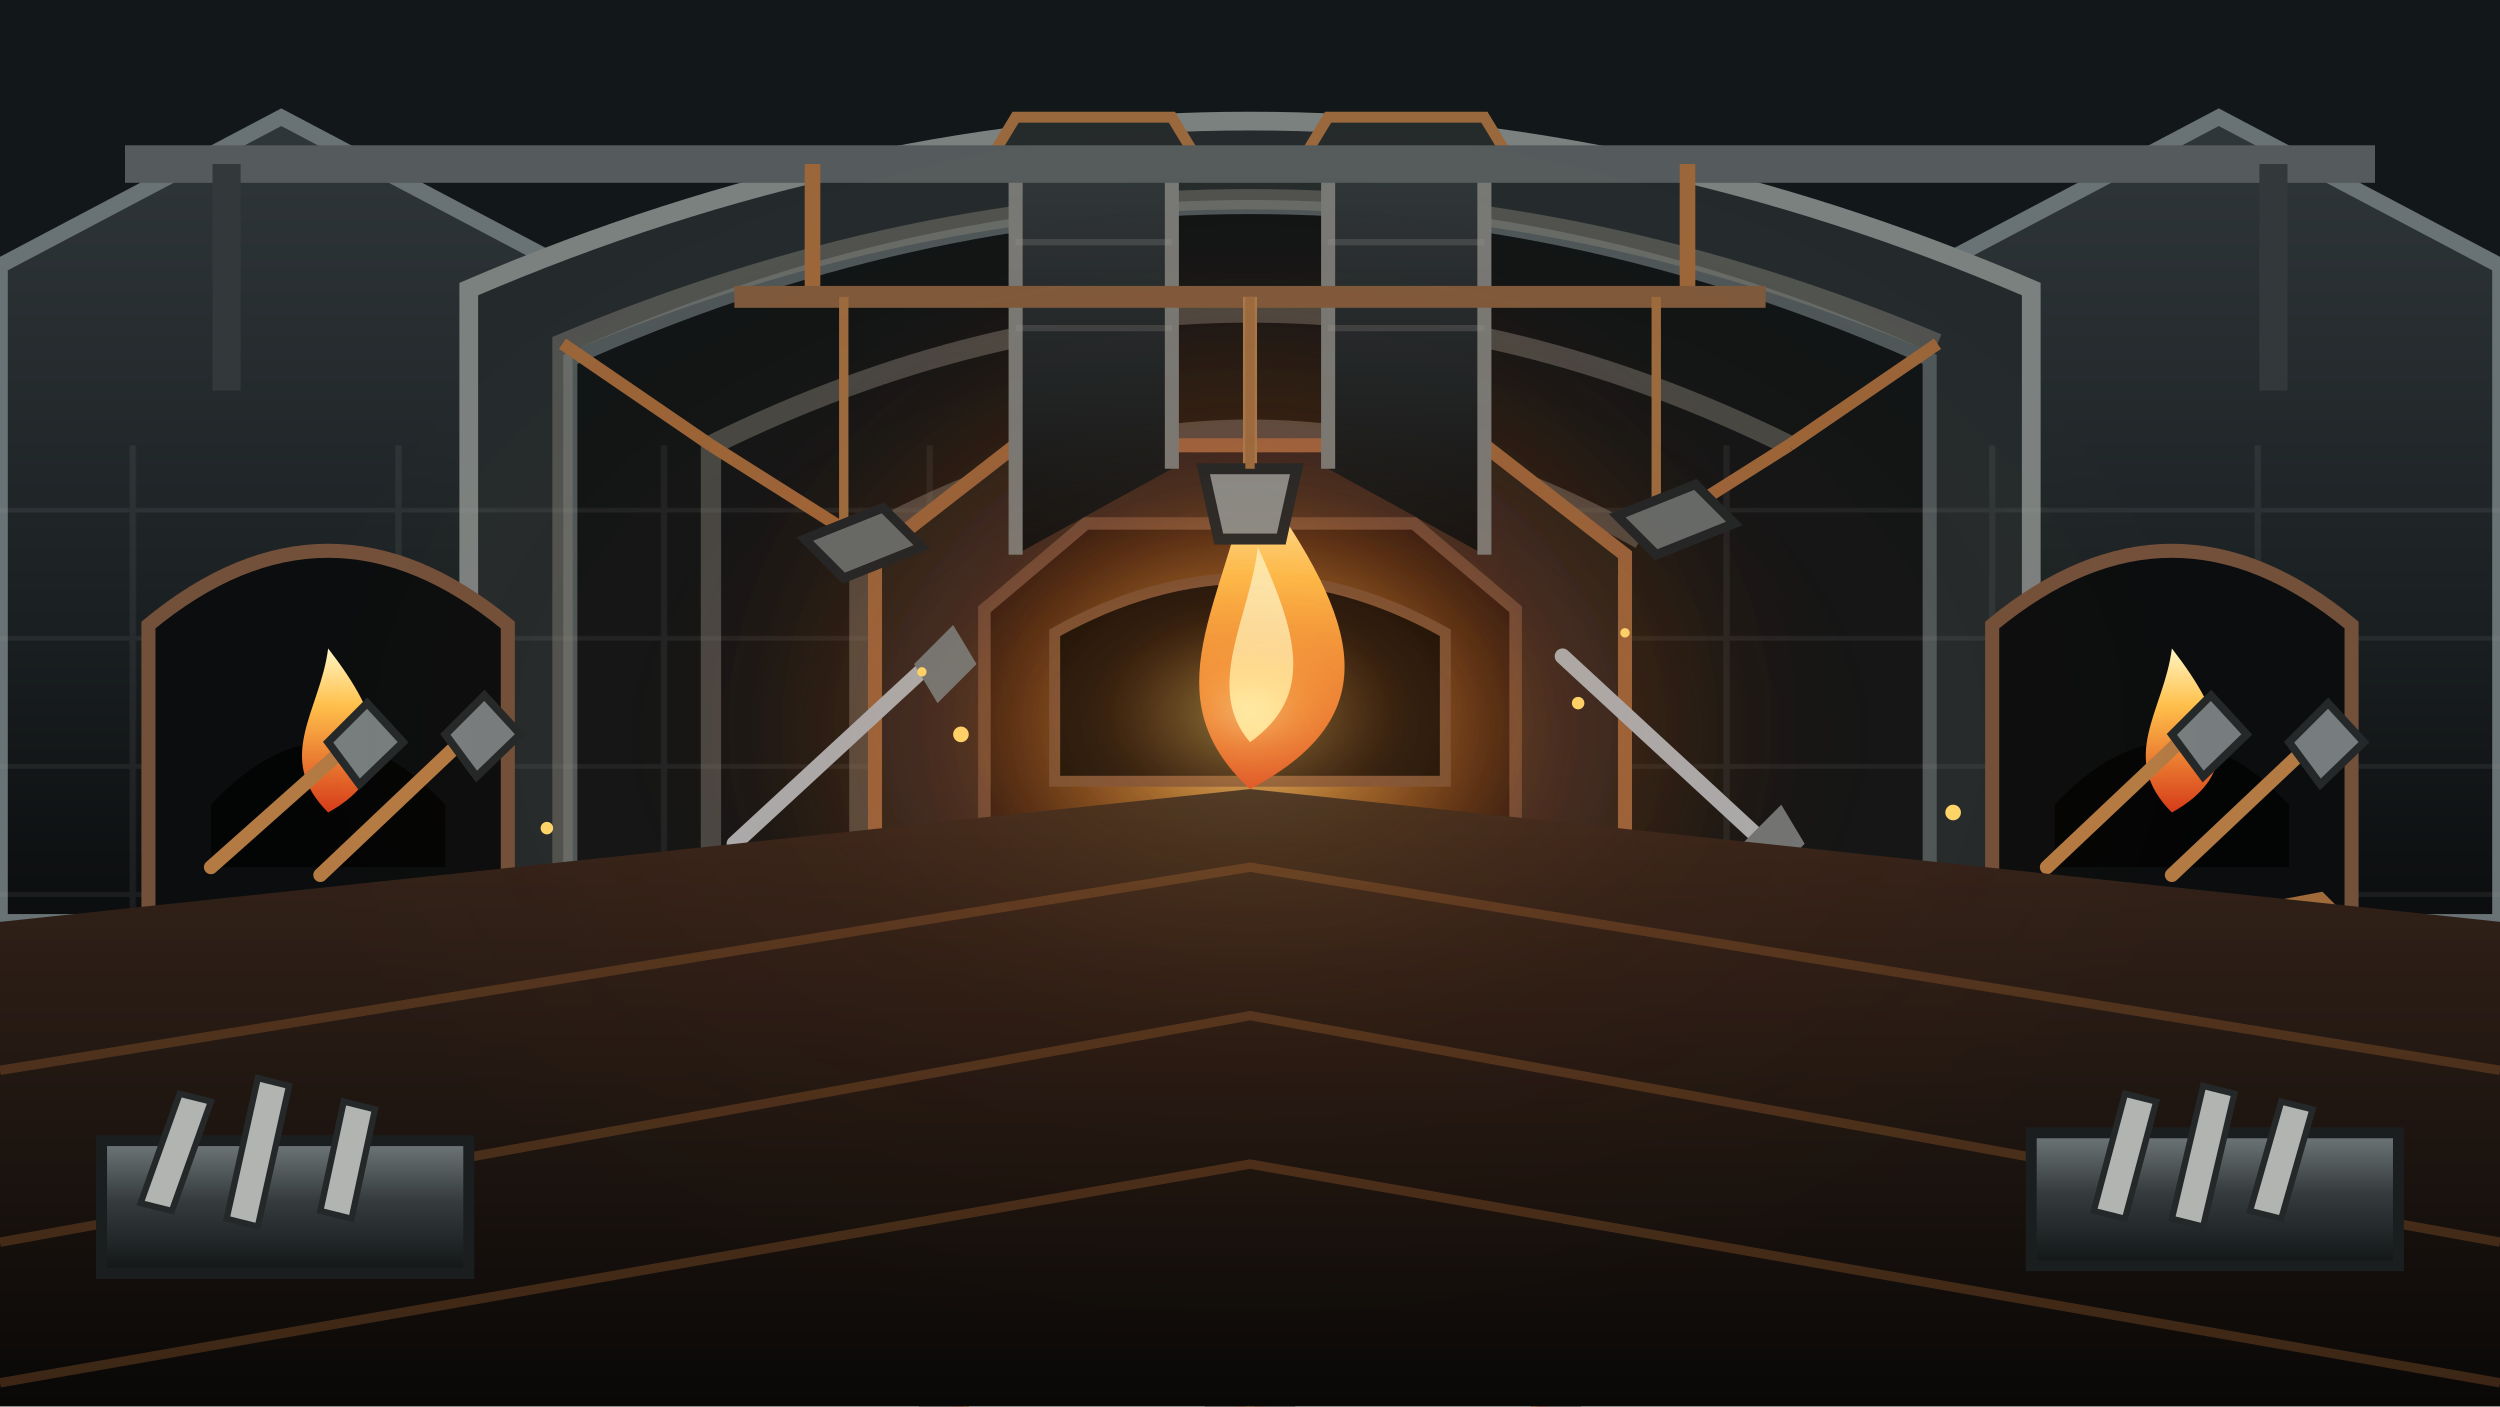
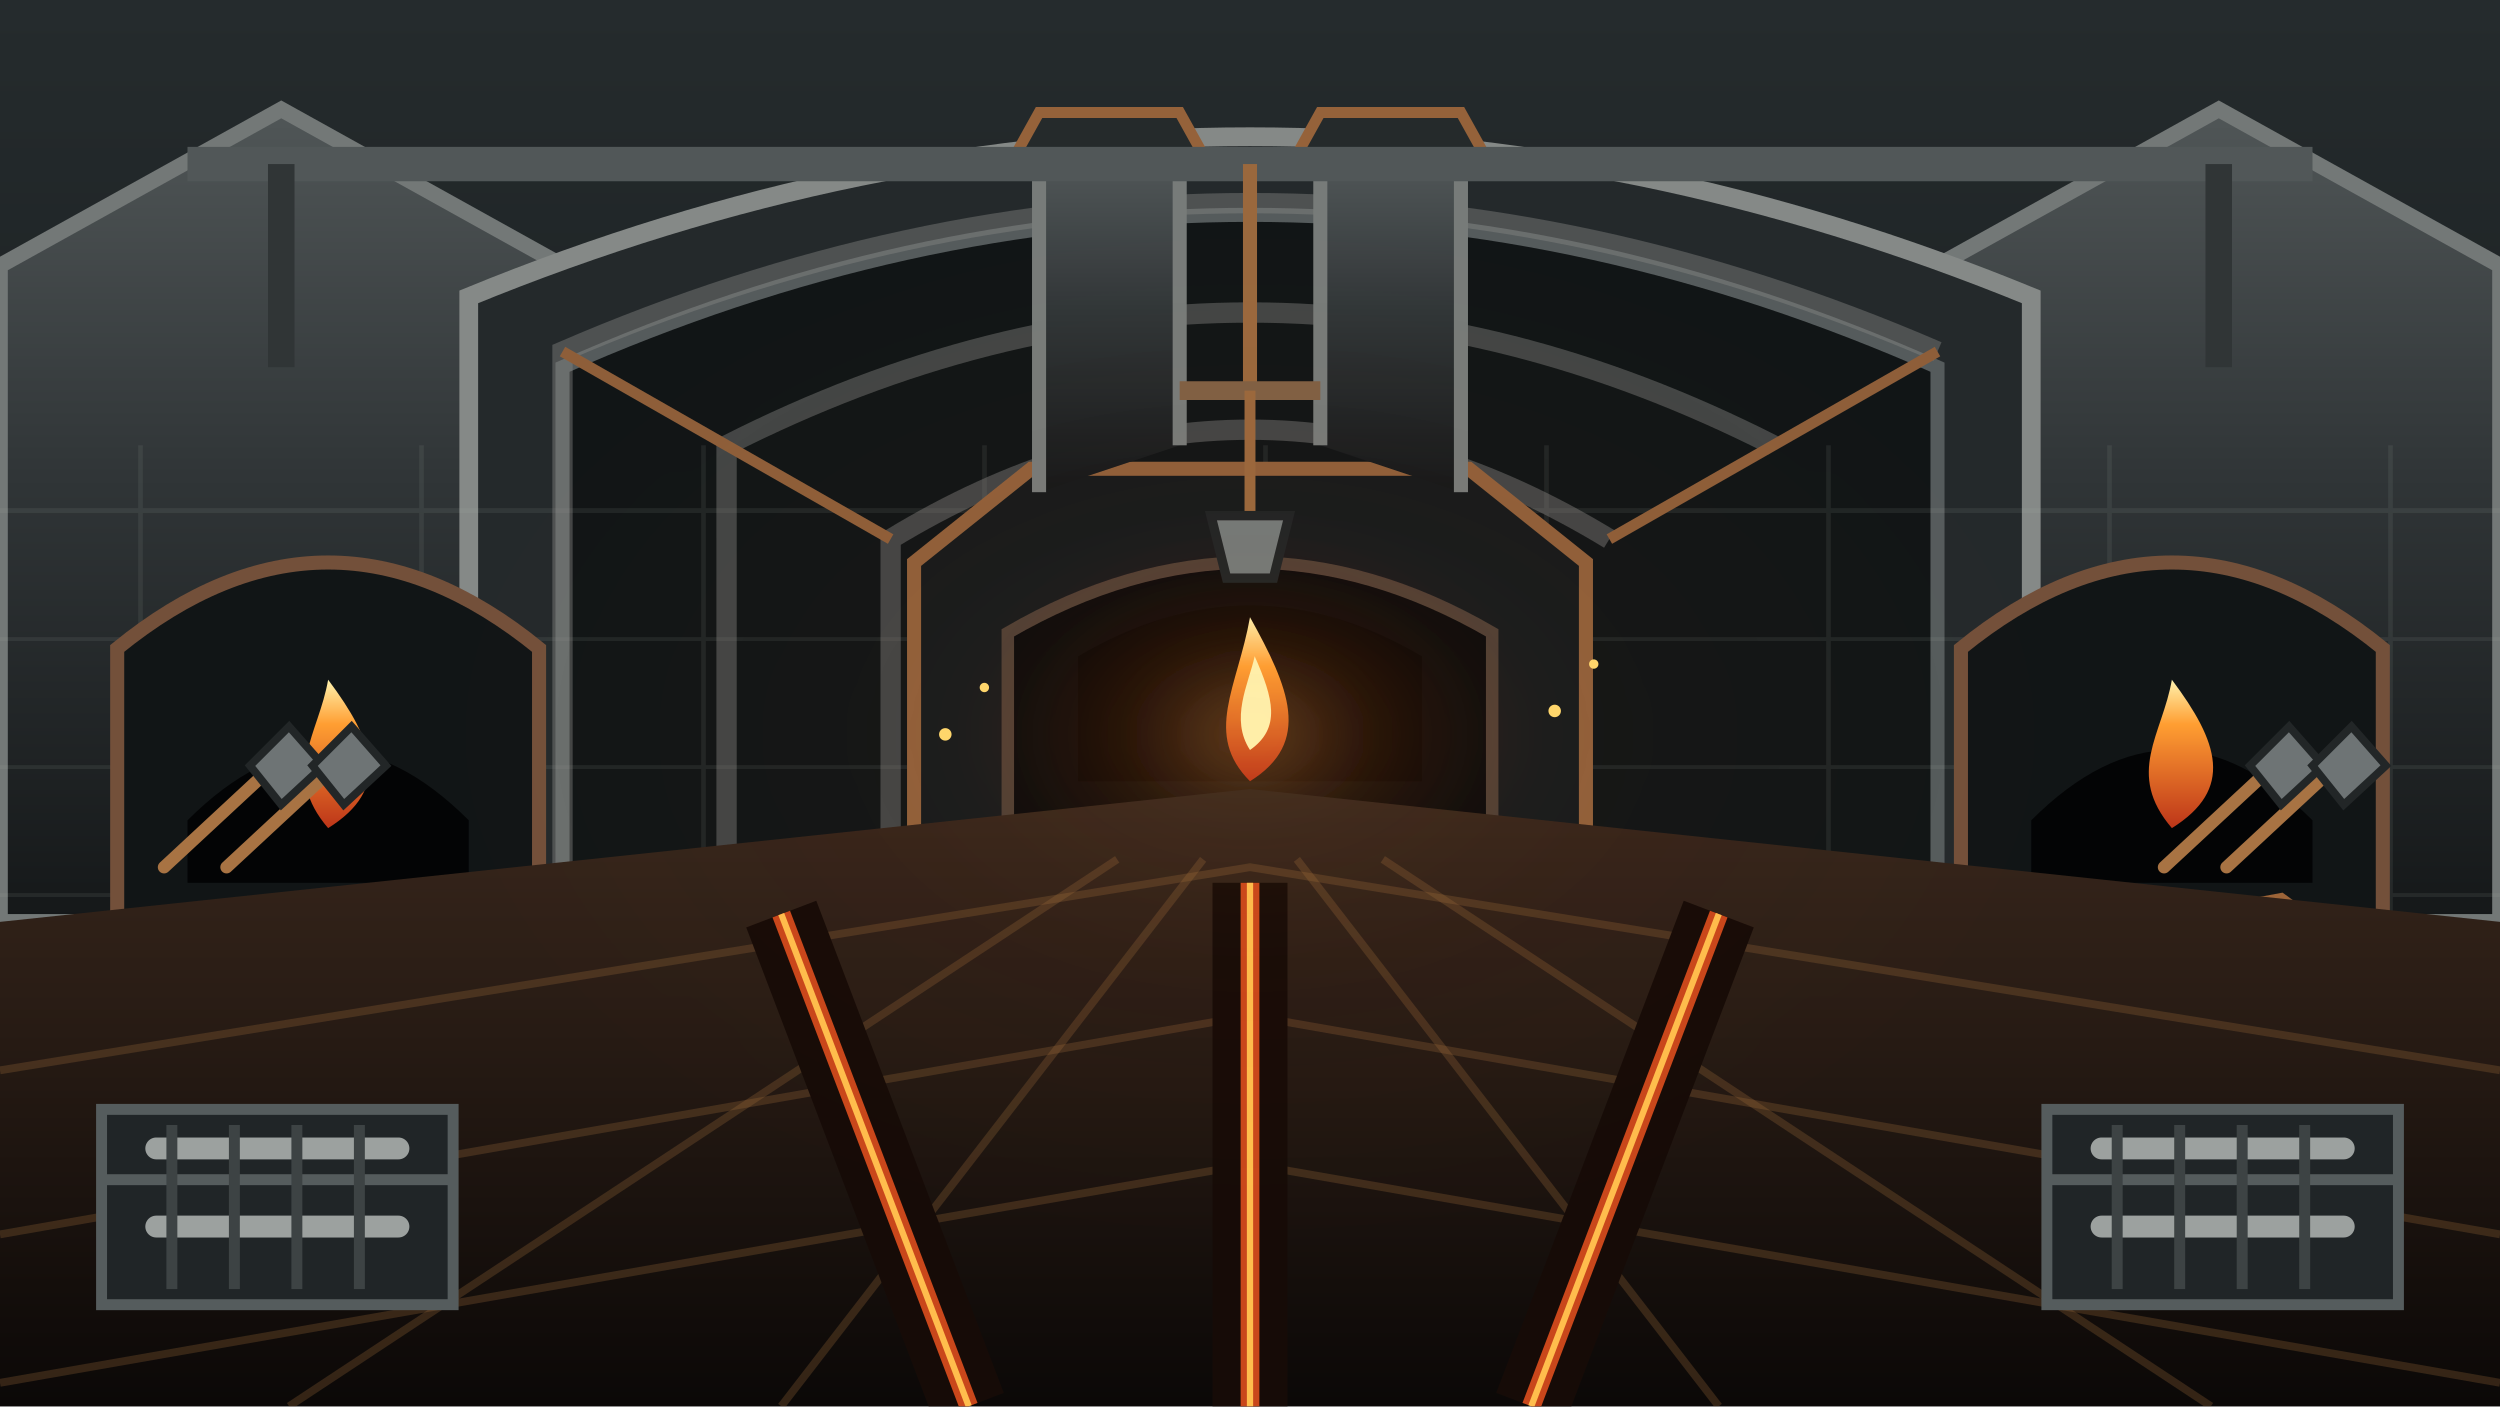
<svg xmlns="http://www.w3.org/2000/svg" viewBox="0 0 1600 900" preserveAspectRatio="xMidYMid slice">
  <defs>
+     <linearGradient id="wall" x2="0" y2="1">
+       <stop stop-color="#252b2d" />
+       <stop offset=".65" stop-color="#151a1b" />
+       <stop offset="1" stop-color="#090b0c" />
+     </linearGradient>
    <linearGradient id="stone" x2="0" y2="1">
-       <stop stop-color="#30373a" />
-       <stop offset=".55" stop-color="#1d2325" />
-       <stop offset="1" stop-color="#0b0d0e" />
+       <stop stop-color="#505657" />
+       <stop offset=".45" stop-color="#303537" />
+       <stop offset="1" stop-color="#151819" />
    </linearGradient>
    <linearGradient id="floor" x2="0" y2="1">
-       <stop stop-color="#38251b" />
-       <stop offset="1" stop-color="#090807" />
+       <stop stop-color="#39271c" />
+       <stop offset="1" stop-color="#0b0807" />
+     </linearGradient>
+     <linearGradient id="wood" x2="0" y2="1">
+       <stop stop-color="#704222" />
+       <stop offset=".55" stop-color="#3b2114" />
+       <stop offset="1" stop-color="#160b07" />
    </linearGradient>
    <linearGradient id="iron" x2="0" y2="1">
-       <stop stop-color="#70787a" />
-       <stop offset=".45" stop-color="#363c3e" />
-       <stop offset="1" stop-color="#111516" />
+       <stop stop-color="#737a7b" />
+       <stop offset=".5" stop-color="#3c4244" />
+       <stop offset="1" stop-color="#171b1c" />
    </linearGradient>
-     <linearGradient id="wood" x2="0" y2="1">
-       <stop stop-color="#8b542d" />
-       <stop offset=".55" stop-color="#4a2a18" />
-       <stop offset="1" stop-color="#1a0d08" />
+     <linearGradient id="ember" x2="0" y2="1">
+       <stop stop-color="#fff2ad" />
+       <stop offset=".3" stop-color="#ff9e32" />
+       <stop offset="1" stop-color="#bd3519" />
    </linearGradient>
-     <radialGradient id="forgeGlow">
-       <stop stop-color="#fff2ad" stop-opacity=".95" />
-       <stop offset=".16" stop-color="#ffb23f" stop-opacity=".65" />
-       <stop offset=".5" stop-color="#e65a21" stop-opacity=".2" />
-       <stop offset="1" stop-color="#e65a21" stop-opacity="0" />
+     <radialGradient id="warm">
+       <stop stop-color="#ffae3c" stop-opacity=".42" />
+       <stop offset=".45" stop-color="#d84d20" stop-opacity=".12" />
+       <stop offset="1" stop-color="#d84d20" stop-opacity="0" />
    </radialGradient>
-     <linearGradient id="fire" x2="0" y2="1">
-       <stop stop-color="#fff7c5" />
-       <stop offset=".35" stop-color="#ffc04a" />
-       <stop offset="1" stop-color="#d63b19" />
-     </linearGradient>
    <filter id="blur">
-       <feGaussianBlur stdDeviation="24" />
+       <feGaussianBlur stdDeviation="22" />
    </filter>
    <filter id="soft">
-       <feGaussianBlur stdDeviation="7" />
+       <feGaussianBlur stdDeviation="6" />
    </filter>
-     <pattern id="brick" width="170" height="82" patternUnits="userSpaceOnUse">
-       <path d="M0 81H170M85 0V81" stroke="#a0a7a8" stroke-opacity=".1" stroke-width="4" />
+     <pattern id="blocks" width="180" height="82" patternUnits="userSpaceOnUse">
+       <path d="M0 81H180M90 0V81" stroke="#b1b5b2" stroke-opacity=".1" stroke-width="3" />
    </pattern>
  </defs>
-   <rect width="1600" height="900" fill="#121719" />
-   <path d="M0 590V170L180 75L360 170V590Z" fill="url(#stone)" stroke="#697274" stroke-width="10" />
-   <path d="M1240 590V170L1420 75L1600 170V590Z" fill="url(#stone)" stroke="#697274" stroke-width="10" />
-   <path d="M300 590V185Q800 -30 1300 185V590Z" fill="#242a2c" stroke="#7b817f" stroke-width="12" />
-   <path d="M365 590V230Q800 35 1235 230V590" fill="#101415" stroke="#4e5658" stroke-width="9" />
-   <path d="M0 285H1600V590H0Z" fill="url(#brick)" />
-   <path d="M360 590V220Q800 35 1240 220M455 590V285Q800 115 1145 285M550 590V345Q800 205 1050 345" fill="none" stroke="#85837a" stroke-opacity=".45" stroke-width="13" />
-   <path d="M360 220L455 285M1240 220L1145 285M455 285L550 345M1145 285L1050 345" stroke="#9a6438" stroke-width="8" />
-   <path d="M560 590V355L650 285H950L1040 355V590Z" fill="#171b1c" stroke="#8e6240" stroke-width="9" />
-   <path d="M630 590V390L695 335H905L970 390V590Z" fill="#07090a" stroke="#4e4138" stroke-width="8" />
-   <ellipse cx="800" cy="465" rx="350" ry="300" fill="url(#forgeGlow)" filter="url(#blur)" />
-   <path d="M650 355V105H750V300M850 300V105H950V355" fill="url(#stone)" stroke="#777875" stroke-width="9" />
-   <path d="M630 108H770L750 75H650Z M830 108H970L950 75H850Z" fill="#252a2b" stroke="#9a683d" stroke-width="7" />
-   <g stroke="#9a9d99" stroke-opacity=".22" stroke-width="4">
-     <path d="M650 155H750M650 210H750M850 155H950M850 210H950" />
+   <rect width="1600" height="900" fill="url(#wall)" />
+   <path d="M0 590V170L180 70L360 170V590Z" fill="url(#stone)" stroke="#737877" stroke-width="10" />
+   <path d="M1240 590V170L1420 70L1600 170V590Z" fill="url(#stone)" stroke="#737877" stroke-width="10" />
+   <path d="M300 590V190Q800 -15 1300 190V590Z" fill="#24292b" stroke="#858987" stroke-width="12" />
+   <path d="M360 590V235Q800 40 1240 235V590" fill="#111516" stroke="#555b5c" stroke-width="9" />
+   <path d="M0 285H1600V590H0Z" fill="url(#blocks)" />
+   <path d="M360 590V225Q800 35 1240 225M465 590V285Q800 115 1135 285M570 590V345Q800 205 1030 345" fill="none" stroke="#888985" stroke-opacity=".42" stroke-width="13" />
+   <path d="M360 225L465 285M1240 225L1135 285M465 285L570 345M1135 285L1030 345" stroke="#8e5e39" stroke-width="7" />
+   <path d="M585 590V360L660 300H940L1015 360V590Z" fill="#171b1c" stroke="#90603a" stroke-width="9" />
+   <path d="M645 590V405Q800 315 955 405V590Z" fill="#080a0b" stroke="#4e4035" stroke-width="8" />
+   <path d="M690 500V420Q800 355 910 420V500Z" fill="#030405" />
+   <ellipse cx="800" cy="470" rx="170" ry="120" fill="url(#warm)" filter="url(#blur)" />
+   <path d="M800 500C770 470 792 440 800 395C825 440 840 475 800 500Z" fill="url(#ember)" />
+   <path d="M800 480C787 460 799 438 803 420C815 447 820 466 800 480Z" fill="#fff3b0" />
+   <path d="M665 315V105H755V285M845 285V105H935V315" fill="url(#stone)" stroke="#777b79" stroke-width="9" />
+   <path d="M645 108H775L755 72H665ZM825 108H955L935 72H845Z" fill="#252a2b" stroke="#95623a" stroke-width="7" />
+   <path d="M75 590V415Q210 305 345 415V590Z" fill="#111516" stroke="#73503a" stroke-width="9" />
+   <path d="M120 525Q210 435 300 525V565H120Z" fill="#030405" />
+   <path d="M210 530C180 495 204 470 210 435C240 475 250 505 210 530Z" fill="url(#ember)" />
+   <path d="M1255 590V415Q1390 305 1525 415V590Z" fill="#111516" stroke="#73503a" stroke-width="9" />
+   <path d="M1300 525Q1390 435 1480 525V565H1300Z" fill="#030405" />
+   <path d="M1390 530C1360 495 1384 470 1390 435C1420 475 1430 505 1390 530Z" fill="url(#ember)" />
+   <path d="M120 105H1480" stroke="#515758" stroke-width="22" />
+   <path d="M180 105V235M1420 105V235" stroke="#303536" stroke-width="17" />
+   <path d="M800 105V250" stroke="#9a683d" stroke-width="9" />
+   <path d="M755 250H845" stroke="#806044" stroke-width="12" />
+   <path d="M800 250V330" stroke="#9a683d" stroke-width="7" />
+   <path d="M775 330H825L815 370H785Z" fill="#737978" stroke="#202425" stroke-width="6" />
+   <path d="M85 610L300 575L355 615L135 650Z" fill="url(#wood)" stroke="#9c6438" stroke-width="7" />
+   <path d="M125 648L112 820M320 620L340 780" stroke="#321b11" stroke-width="28" />
+   <path d="M1245 615L1460 575L1515 615L1295 650Z" fill="url(#wood)" stroke="#9c6438" stroke-width="7" />
+   <path d="M1285 648L1272 820M1480 620L1500 780" stroke="#321b11" stroke-width="28" />
+   <g fill="url(#iron)" stroke="#171b1c" stroke-width="7">
+     <path d="M145 610L215 585L285 610L260 635H170L182 660H252L235 705H175L145 660Z" />
+     <path d="M1315 610L1385 585L1455 610L1430 635H1340L1352 660H1422L1405 705H1345L1315 660Z" />
  </g>
-   <path d="M675 500V405Q800 335 925 405V500Z" fill="#030404" stroke="#6d4a34" stroke-width="7" />
-   <path d="M800 505C735 445 785 385 800 300C865 390 895 455 800 505Z" fill="url(#fire)" />
-   <path d="M800 475C770 440 800 395 805 350C830 405 842 445 800 475Z" fill="#fff6bd" />
-   <ellipse cx="800" cy="455" rx="190" ry="130" fill="url(#forgeGlow)" opacity=".55" filter="url(#soft)" />
-   <path d="M95 590V400Q210 305 325 400V590Z" fill="#0b0d0e" stroke="#73503a" stroke-width="9" />
-   <path d="M135 515Q210 435 285 515V555H135Z" fill="#030404" />
-   <path d="M210 520C175 485 205 455 210 415C245 460 255 495 210 520Z" fill="url(#fire)" />
-   <path d="M1275 590V400Q1390 305 1505 400V590Z" fill="#0b0d0e" stroke="#73503a" stroke-width="9" />
-   <path d="M1315 515Q1390 435 1465 515V555H1315Z" fill="#030404" />
-   <path d="M1390 520C1355 485 1385 455 1390 415C1425 460 1435 495 1390 520Z" fill="url(#fire)" />
-   <path d="M80 105H1520" stroke="#555b5c" stroke-width="24" />
-   <path d="M145 105V250M1455 105V250" stroke="#33393a" stroke-width="18" />
-   <path d="M520 105V190M1080 105V190" stroke="#9b6639" stroke-width="10" />
-   <path d="M470 190H1130" stroke="#7e593b" stroke-width="14" />
-   <path d="M800 190V300" stroke="#a5784b" stroke-width="9" />
-   <path d="M770 300H830L820 345H780Z" fill="#858a89" stroke="#202426" stroke-width="7" />
-   <g stroke="#9a6a3e" stroke-width="6">
-     <path d="M540 190V345M1060 190V330M800 190V300" />
+   <g stroke="#a87343" stroke-width="8" stroke-linecap="round">
+     <path d="M105 555L175 490M145 555L215 490M1385 555L1455 490M1425 555L1495 490" />
  </g>
-   <g fill="#636968" stroke="#202426" stroke-width="6">
-     <path d="M515 345L565 325L590 350L540 370Z" />
-     <path d="M1035 330L1085 310L1110 335L1060 355Z" />
+   <g fill="#6e7475" stroke="#222627" stroke-width="5">
+     <path d="M160 490L185 465L207 490L180 515Z" />
+     <path d="M200 490L225 465L247 490L220 515Z" />
+     <path d="M1440 490L1465 465L1487 490L1460 515Z" />
+     <path d="M1480 490L1505 465L1527 490L1500 515Z" />
  </g>
-   <g>
-     <path d="M65 625L330 575L380 625L105 680Z" fill="url(#wood)" stroke="#a16a3b" stroke-width="8" />
-     <path d="M105 675L90 850M350 625L370 800" stroke="#3b2113" stroke-width="30" />
-     <path d="M1220 625L1485 575L1535 625L1260 680Z" fill="url(#wood)" stroke="#a16a3b" stroke-width="8" />
-     <path d="M1260 675L1245 850M1505 625L1525 800" stroke="#3b2113" stroke-width="30" />
+   <path d="M0 590L800 505L1600 590V900H0Z" fill="url(#floor)" />
+   <g stroke="#a06b3b" stroke-opacity=".28" stroke-width="5" fill="none">
+     <path d="M0 685L800 555L1600 685M0 790L800 650L1600 790M0 885L800 745L1600 885" />
+     <path d="M185 900L715 550M500 900L770 550M1100 900L830 550M1415 900L885 550" />
  </g>
-   <g fill="url(#iron)" stroke="#171b1c" stroke-width="7">
-     <path d="M145 610L220 578L295 605L270 632H175L190 660H260L240 715H170L145 660Z" />
-     <path d="M1305 610L1380 578L1455 605L1430 632H1335L1350 660H1420L1400 715H1330L1305 660Z" />
-     <path d="M450 625L510 598L570 623L552 647H468L480 675H540L525 720H465L450 675Z" />
-     <path d="M1030 625L1090 598L1150 623L1132 647H1048L1060 675H1120L1105 720H1045L1030 675Z" />
+   <path d="M800 565V900M500 585L620 900M1100 585L980 900" stroke="#160b07" stroke-width="48" />
+   <path d="M800 565V900M500 585L620 900M1100 585L980 900" stroke="#c9471b" stroke-width="12" />
+   <path d="M800 565V900M500 585L620 900M1100 585L980 900" stroke="#ffbd4d" stroke-width="4" />
+   <g fill="#202527" stroke="#555c5d" stroke-width="7">
+     <path d="M65 710H290V835H65Z" />
+     <path d="M1310 710H1535V835H1310Z" />
+     <path d="M65 755H290M1310 755H1535" />
  </g>
-   <g stroke-linecap="round">
-     <g stroke="#b47a43" stroke-width="9">
-       <path d="M135 555L225 475M205 560L300 470M1310 555L1400 470M1390 560L1480 475" />
-     </g>
-     <g fill="#777d7e" stroke="#242829" stroke-width="5">
-       <path d="M210 475L235 450L258 475L230 502Z" />
-       <path d="M285 470L310 445L333 470L305 497Z" />
-       <path d="M1390 470L1415 445L1438 470L1410 497Z" />
-       <path d="M1465 475L1490 450L1513 475L1485 502Z" />
-     </g>
-     <path d="M470 540L600 420M1000 420L1130 540" stroke="#a9abad" stroke-width="10" />
-     <path d="M585 425L610 400L625 425L600 450ZM1115 540L1140 515L1155 540L1130 565Z" fill="#6f7475" />
+   <g stroke="#9ca19f" stroke-width="14" stroke-linecap="round">
+     <path d="M100 735H255M100 785H255M1345 735H1500M1345 785H1500" />
  </g>
-   <path d="M800 575L800 900M470 575L620 900M1130 575L980 900" stroke="#1a0d08" stroke-width="58" />
-   <path d="M800 575L800 900M470 575L620 900M1130 575L980 900" stroke="#d9531d" stroke-width="19" />
-   <path d="M800 575L800 900M470 575L620 900M1130 575L980 900" stroke="#ffd56a" stroke-width="6" />
-   <path d="M0 590L800 505L1600 590V900H0Z" fill="url(#floor)" />
-   <g stroke="#b06b35" stroke-opacity=".3" stroke-width="6" fill="none">
-     <path d="M0 685L800 555L1600 685M0 795L800 650L1600 795M0 885L800 745L1600 885" />
+   <g stroke="#3d4344" stroke-width="7">
+     <path d="M110 720V825M150 720V825M190 720V825M230 720V825M1355 720V825M1395 720V825M1435 720V825M1475 720V825" />
  </g>
-   <g fill="url(#iron)" stroke="#1a1e1f" stroke-width="7">
-     <path d="M65 730H300V815H65Z" />
-     <path d="M1300 725H1535V810H1300Z" />
+   <ellipse cx="800" cy="470" rx="520" ry="330" fill="url(#warm)" opacity=".18" filter="url(#blur)" />
+   <g fill="#ffd66b">
+     <circle cx="605" cy="470" r="4" />
+     <circle cx="630" cy="440" r="3" />
+     <circle cx="995" cy="455" r="4" />
+     <circle cx="1020" cy="425" r="3" />
  </g>
-   <g fill="#b1b4b1" stroke="#242829" stroke-width="4">
-     <path d="M90 770L115 700L135 705L110 775Z" />
-     <path d="M145 780L165 690L185 695L165 785Z" />
-     <path d="M205 775L220 705L240 710L225 780Z" />
-     <path d="M1340 775L1360 700L1380 705L1360 780Z" />
-     <path d="M1390 780L1410 695L1430 700L1410 785Z" />
-     <path d="M1440 775L1460 705L1480 710L1460 780Z" />
-   </g>
-   <g fill="#ffd66b">
-     <circle cx="615" cy="470" r="5" />
-     <circle cx="590" cy="430" r="3" />
-     <circle cx="1010" cy="450" r="4" />
-     <circle cx="1040" cy="405" r="3" />
-     <circle cx="350" cy="530" r="4" />
-     <circle cx="1250" cy="520" r="5" />
-   </g>
-   <ellipse cx="800" cy="470" rx="620" ry="390" fill="url(#forgeGlow)" opacity=".18" filter="url(#blur)" />
</svg>
